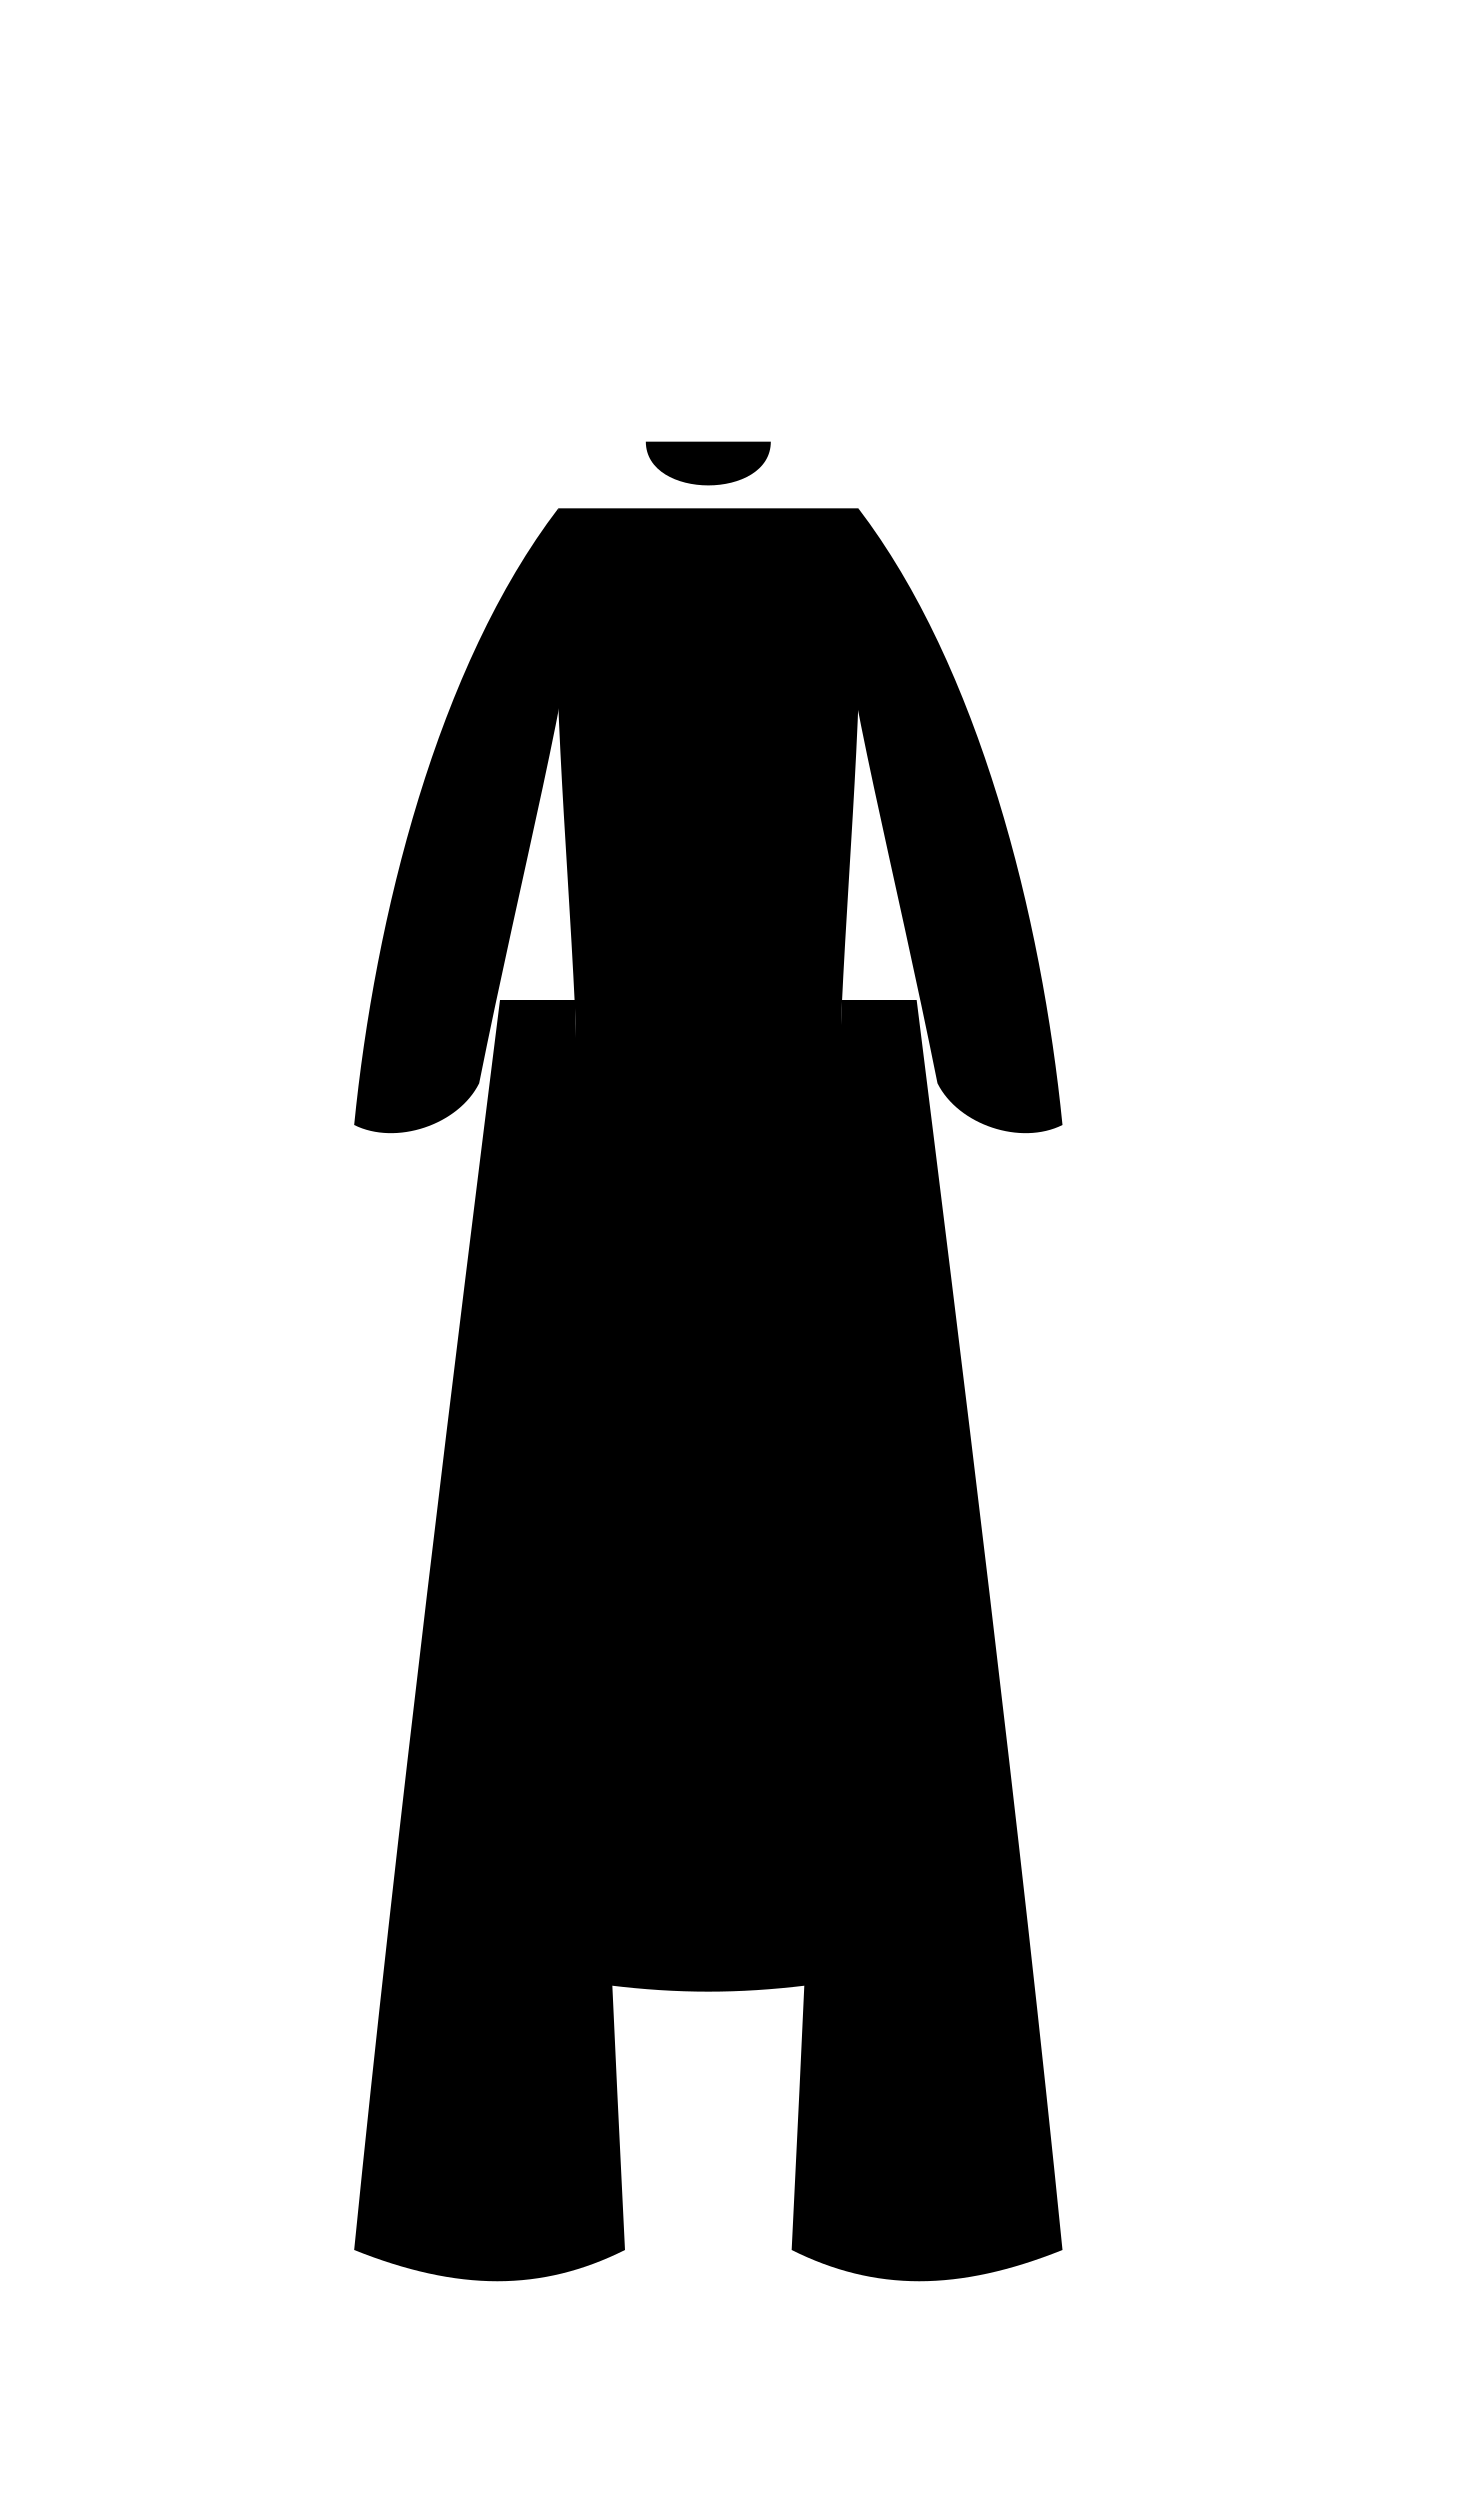
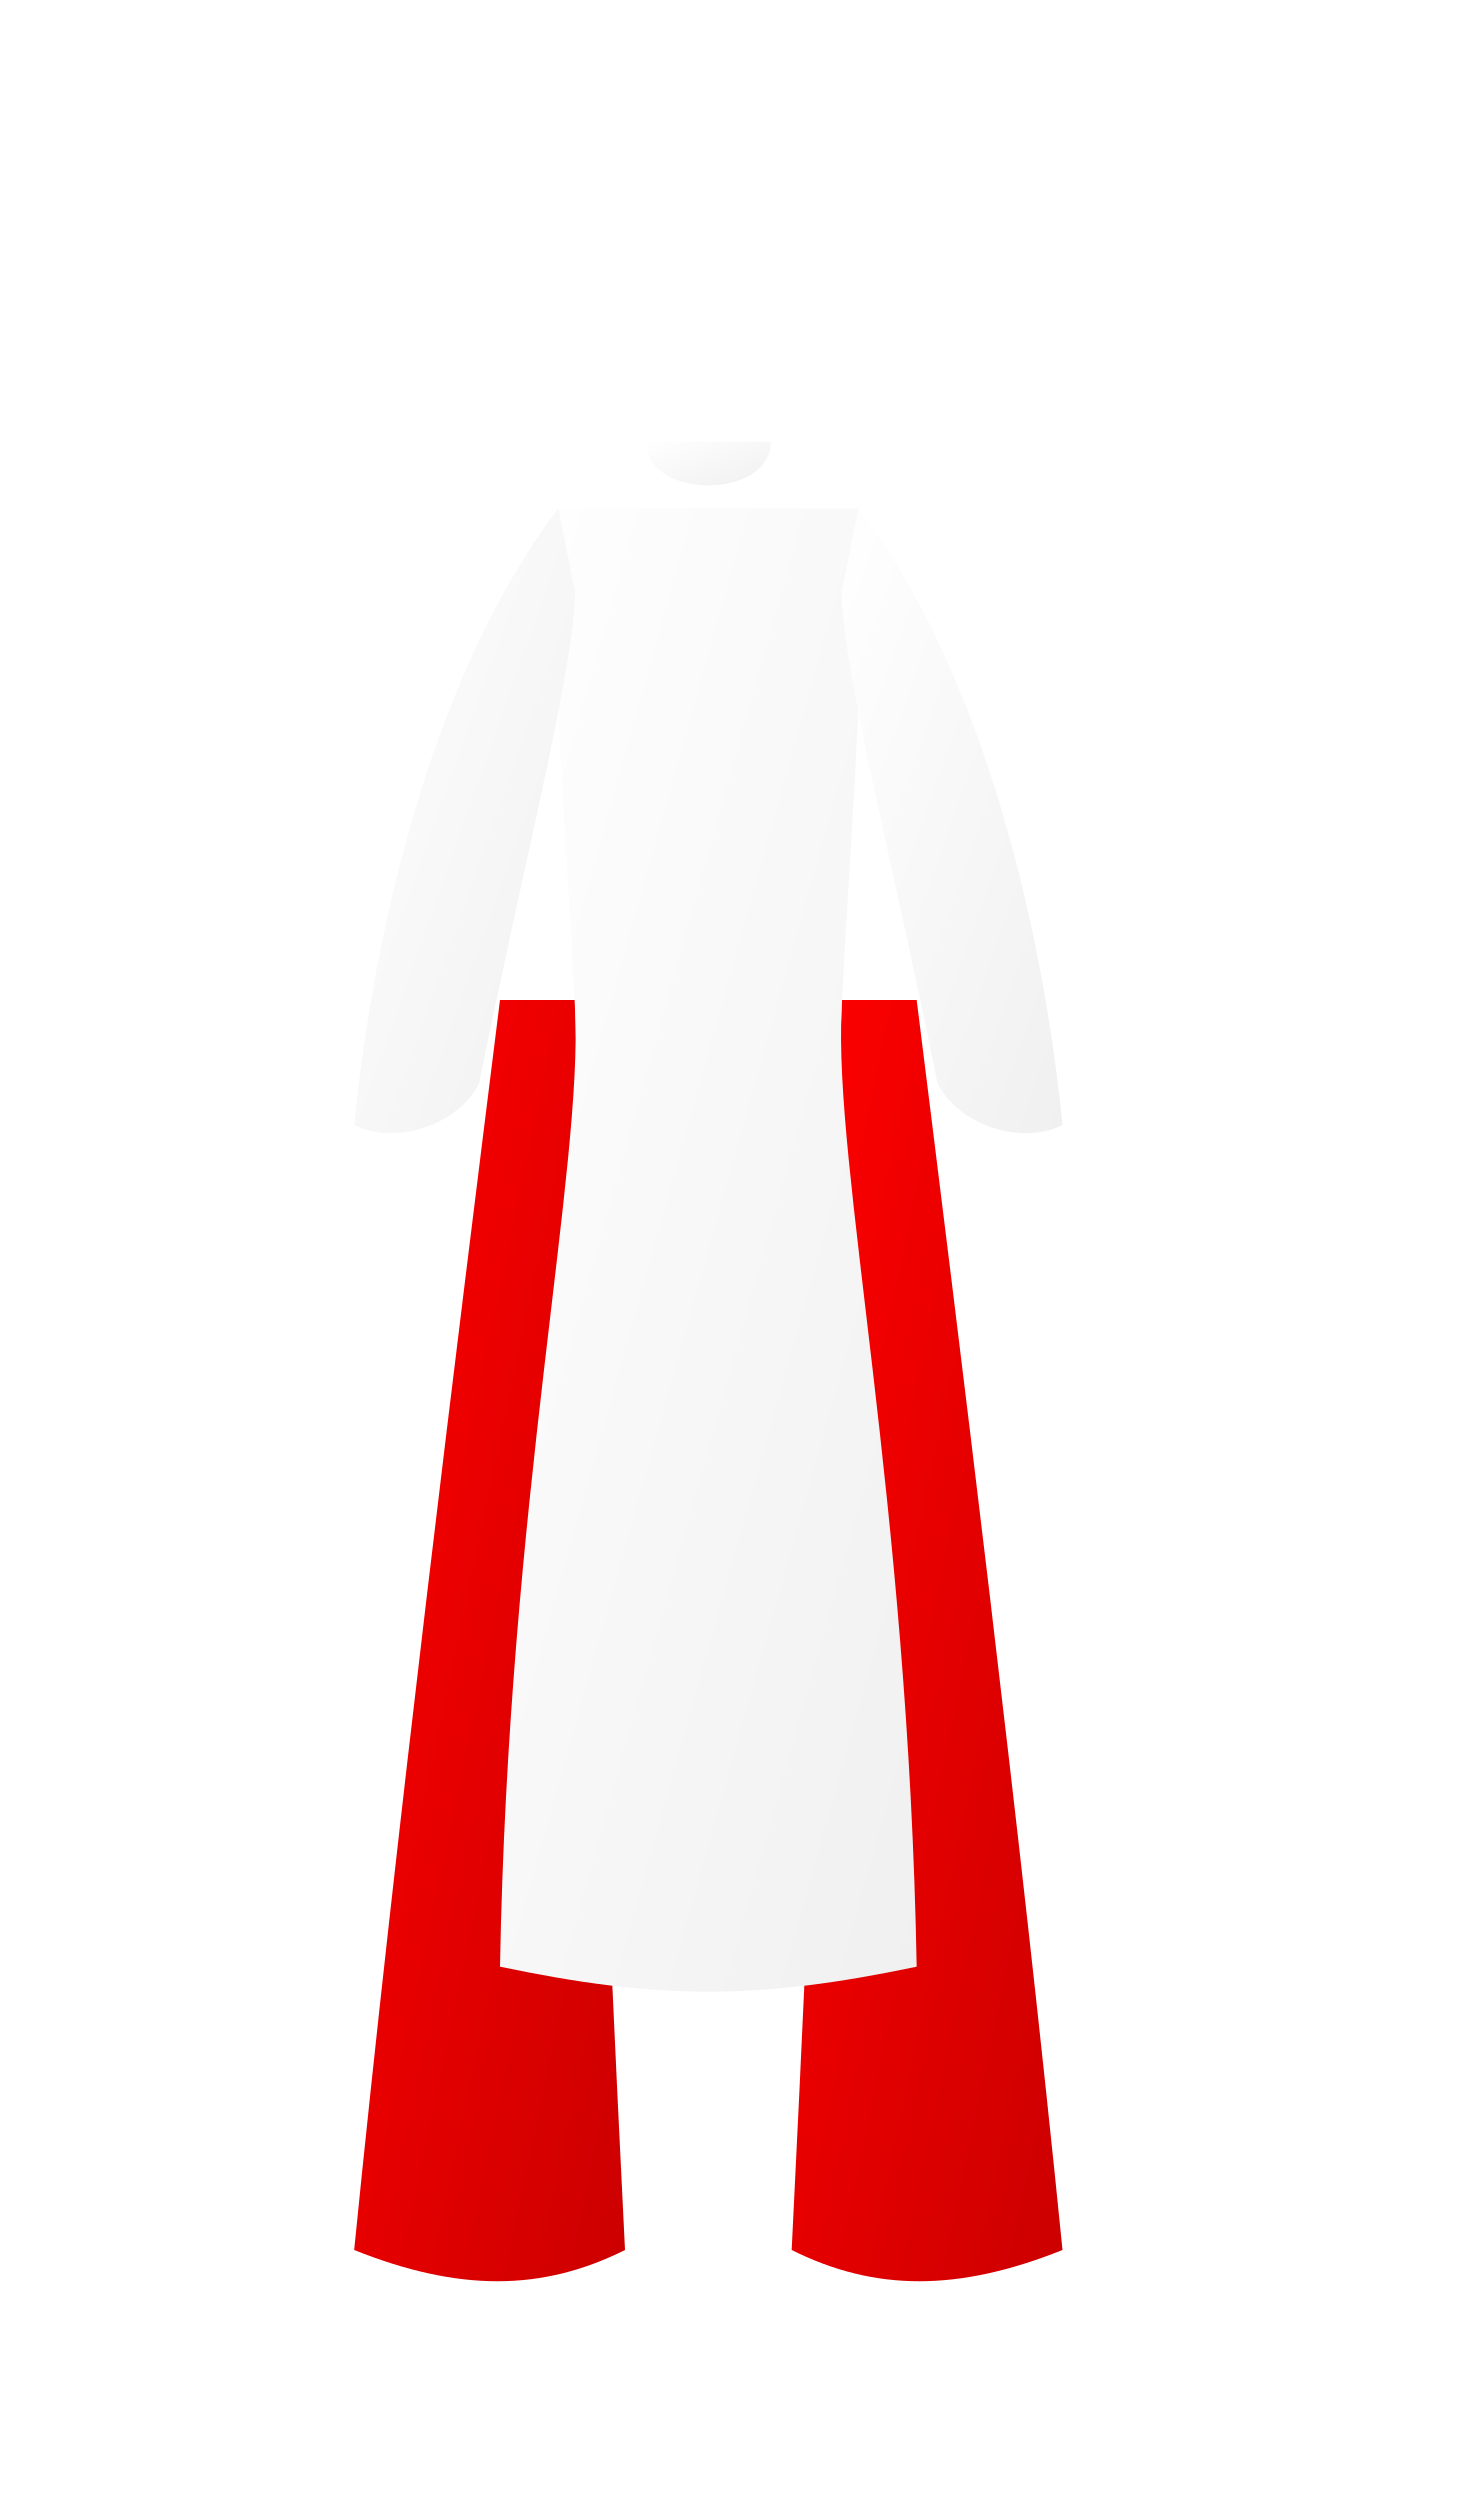
<svg xmlns="http://www.w3.org/2000/svg" viewBox="0 0 350 600">
  <defs>
    <linearGradient id="primaryGrad" x1="0%" y1="0%" x2="100%" y2="100%">
-       <stop offset="0%" stopColor="#B22222" />
-       <stop offset="100%" stopColor="#800000" />
+       <stop offset="0%" stop-color="#FFFFFF" />
+       <stop offset="100%" stop-color="#F0F0F0" />
    </linearGradient>
    <linearGradient id="secondaryGrad" x1="0%" y1="0%" x2="100%" y2="100%">
-       <stop offset="0%" stopColor="#DAA520" />
-       <stop offset="100%" stopColor="#B8860B" />
+       <stop offset="0%" stop-color="#FF0000" />
+       <stop offset="100%" stop-color="#CC0000" />
+     </linearGradient>
+     <linearGradient id="accentGrad" x1="0%" y1="0%" x2="100%" y2="100%">
+       <stop offset="0%" stop-color="#DAA520" />
+       <stop offset="100%" stop-color="#B8860B" />
    </linearGradient>
  </defs>
  <path d="M120 240 C110 320, 95 440, 85 540 C110 550, 130 550, 150 540 C145 440, 140 320, 138 240 Z" fill="url(#secondaryGrad)" />
  <path d="M220 240 C230 320, 245 440, 255 540 C230 550, 210 550, 190 540 C195 440, 200 320, 202 240 Z" fill="url(#secondaryGrad)" />
  <path d="M134 122 C132 160, 136 200, 138 242 C140 280, 122 360, 120 472 C158 480, 182 480, 220 472 C218 360, 200 280, 202 242 C204 200, 208 160, 206 122 Z" fill="url(#primaryGrad)" />
  <path d="M155 106 C155 120, 185 120, 185 106 Z" fill="url(#primaryGrad)" />
  <path d="M134 122 C105 160, 90 220, 85 270 C95 275, 110 270, 115 260 C125 210, 138 160, 138 142 Z" fill="url(#primaryGrad)" />
  <path d="M206 122 C235 160, 250 220, 255 270 C245 275, 230 270, 225 260 C215 210, 202 160, 202 142 Z" fill="url(#primaryGrad)" />
</svg>
